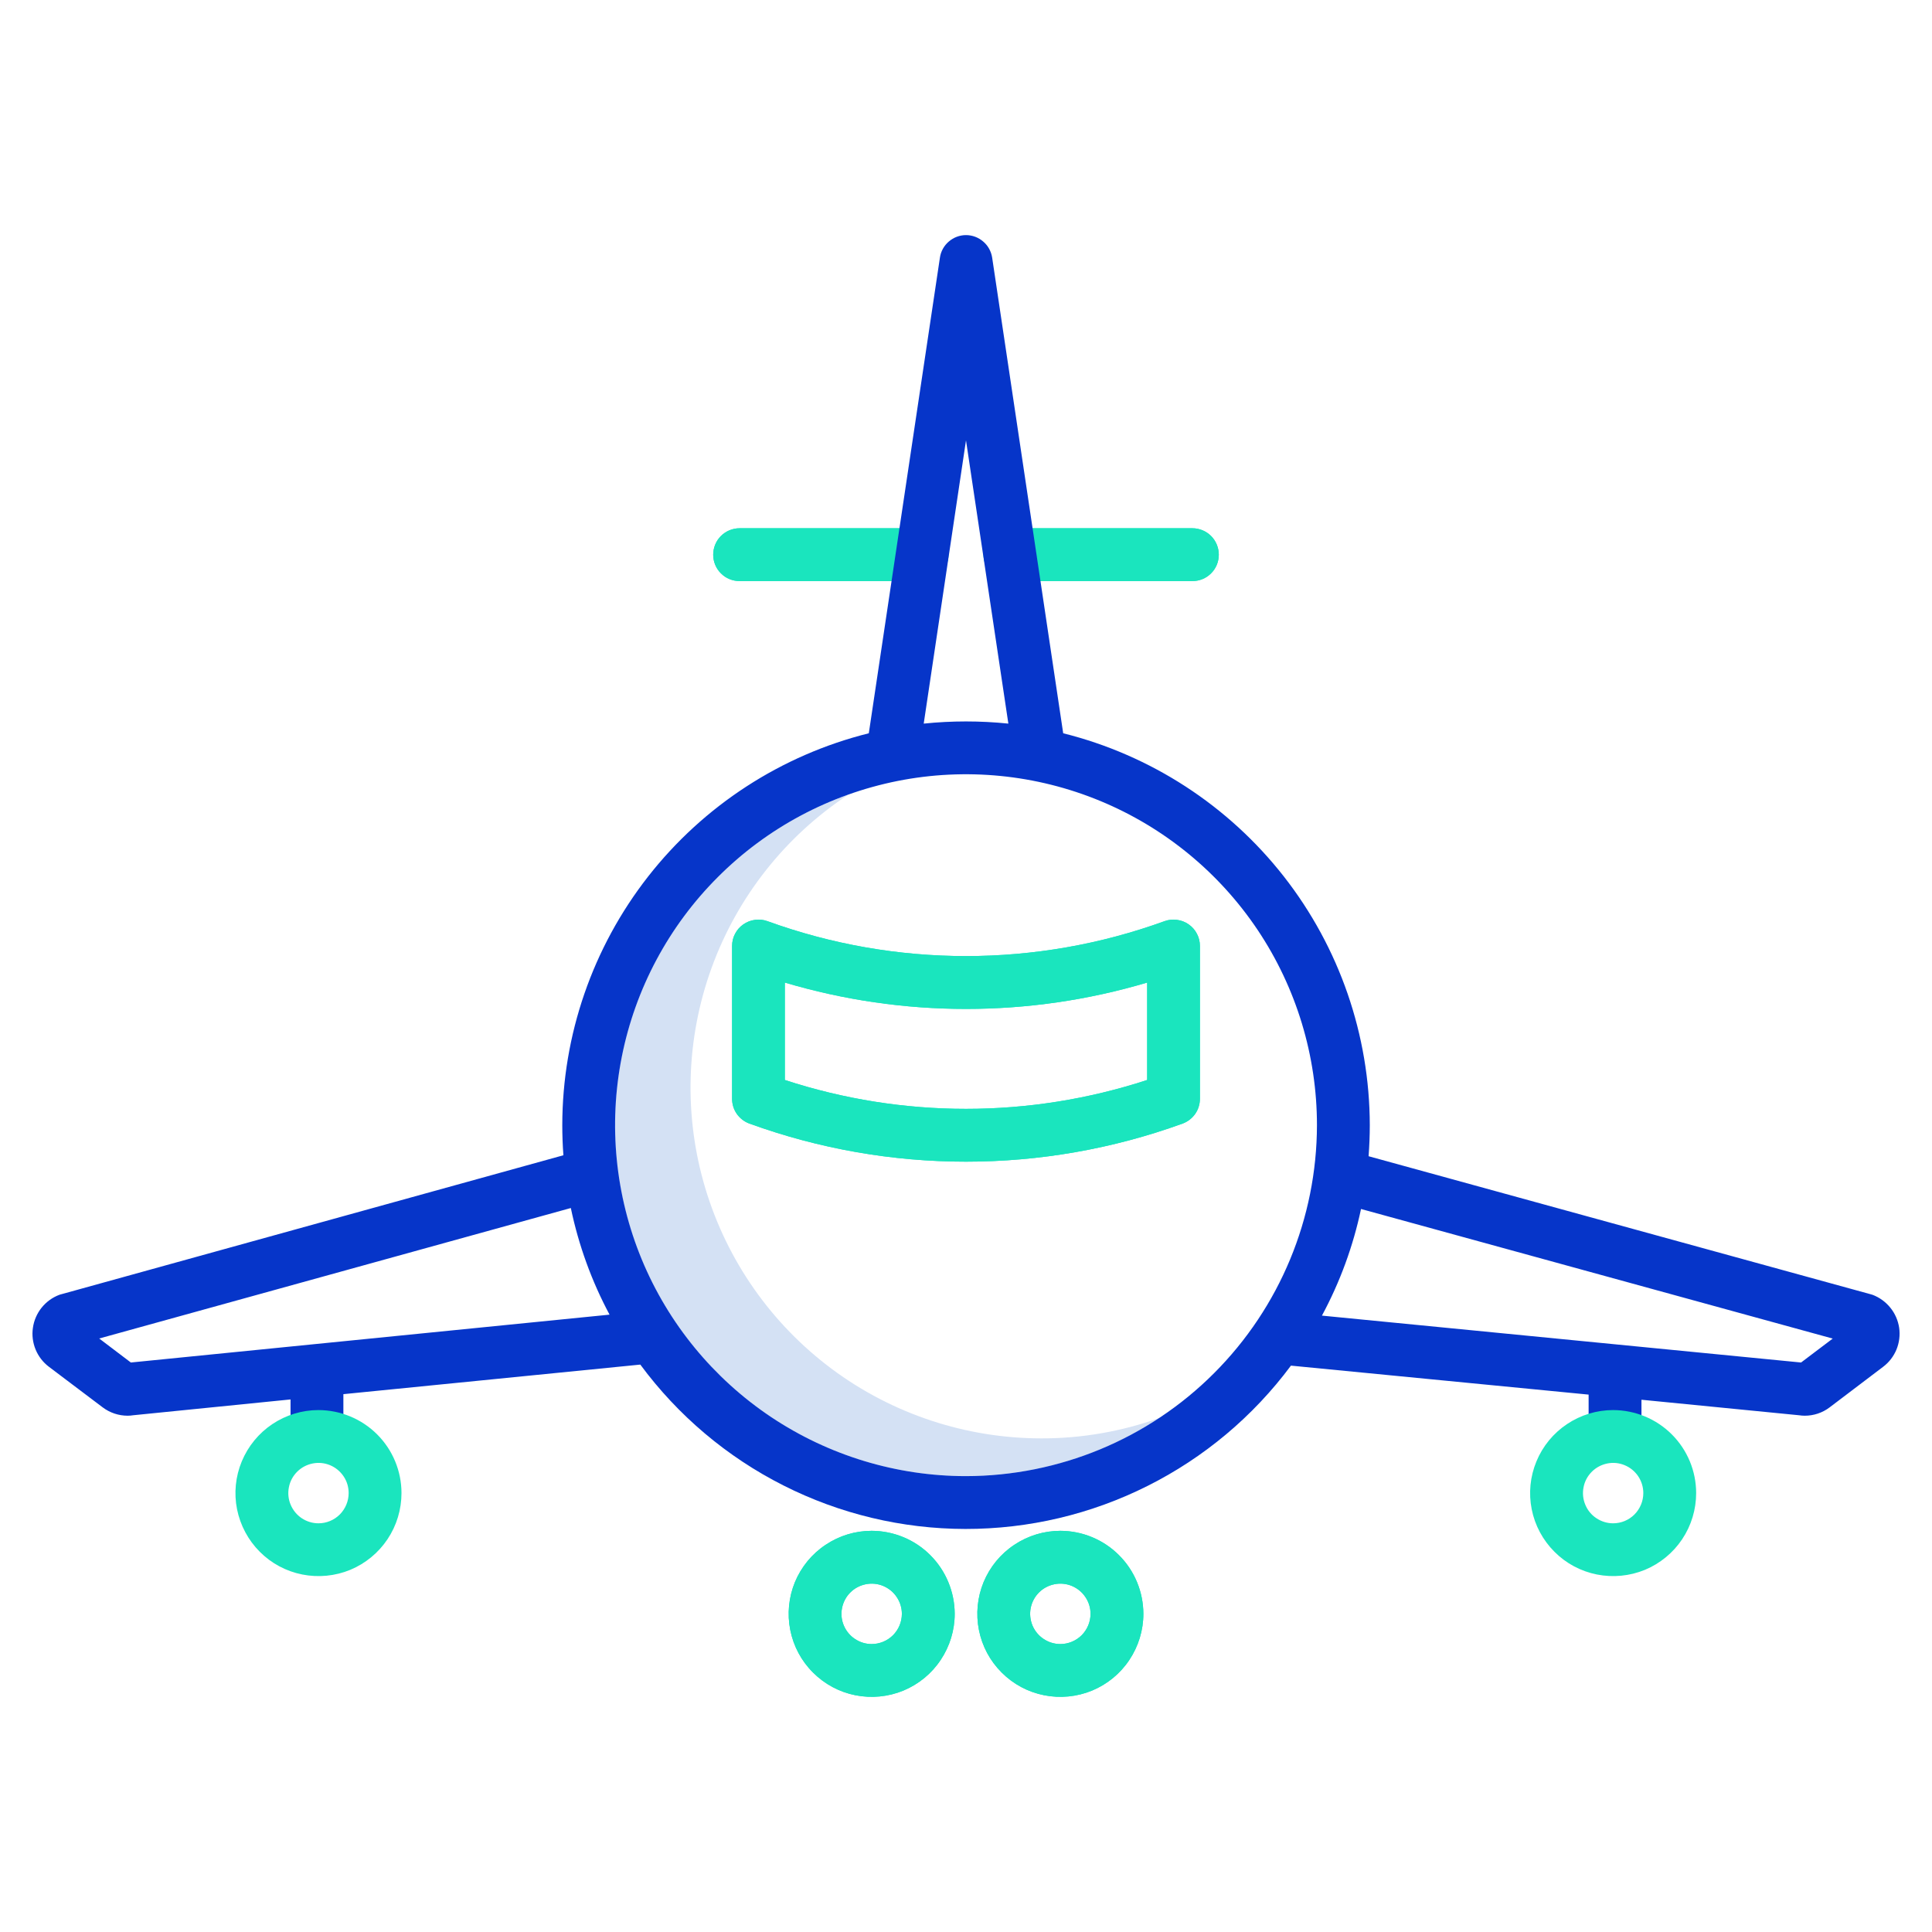
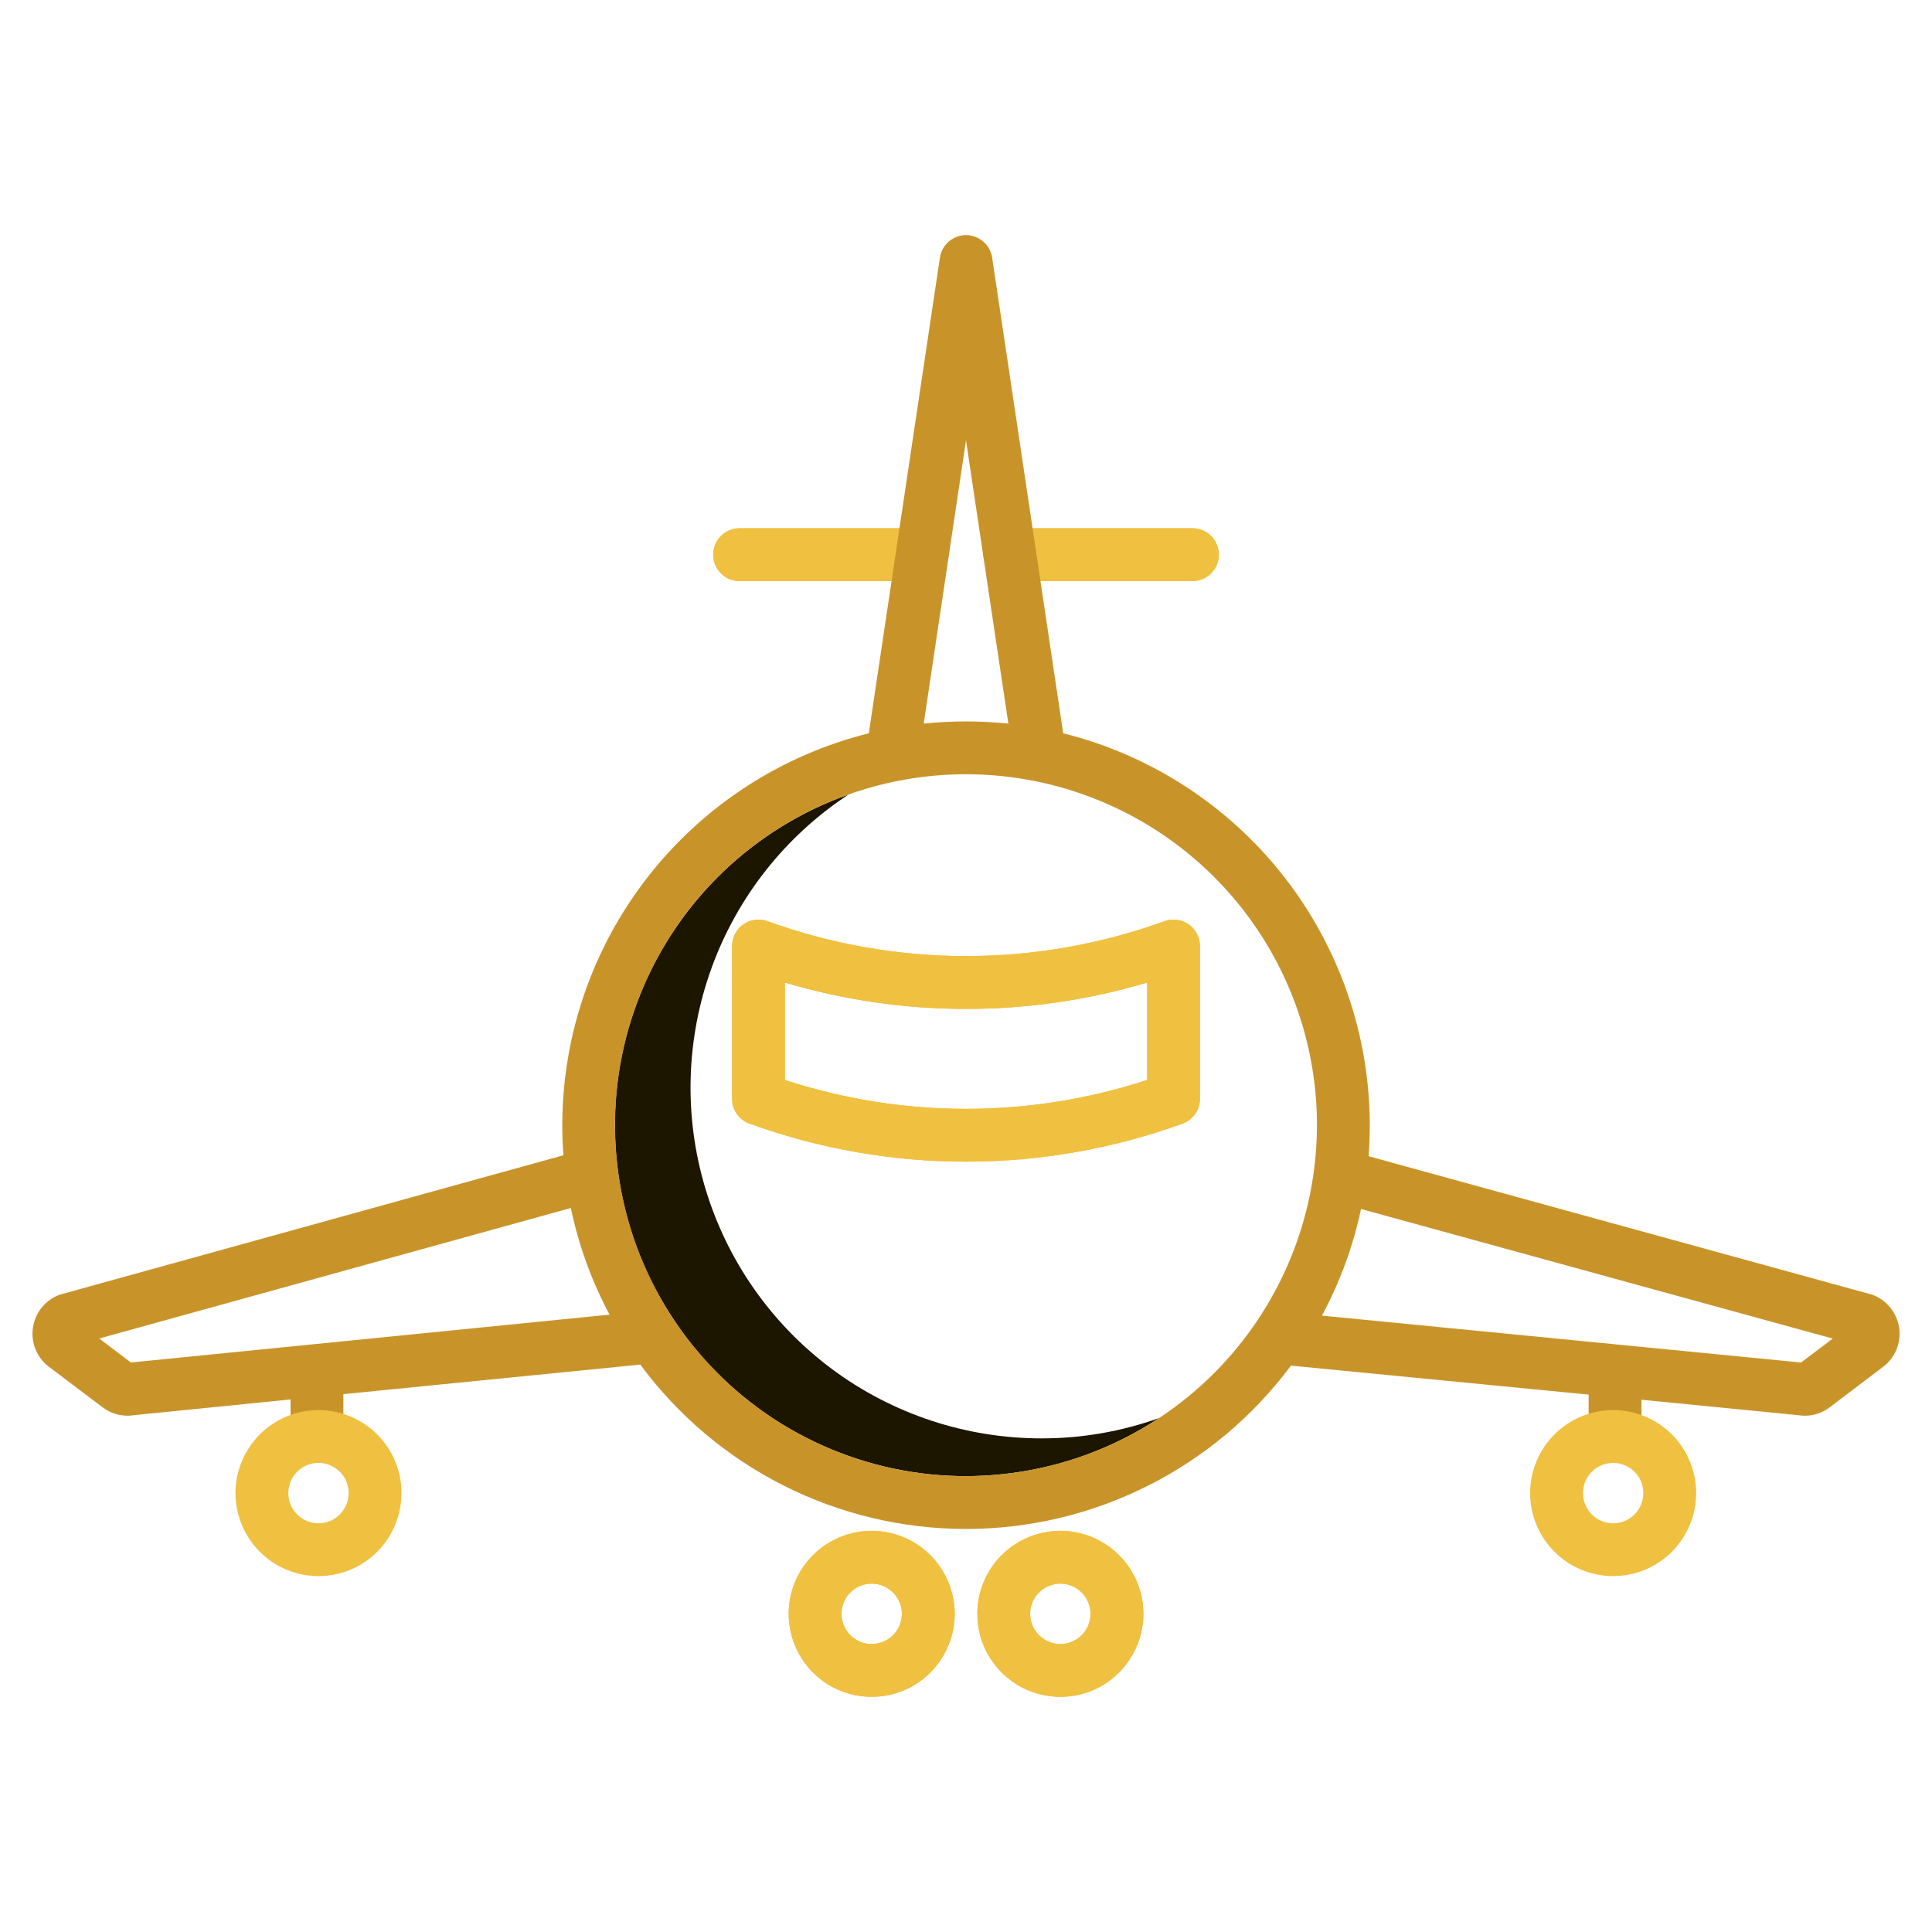
<svg xmlns="http://www.w3.org/2000/svg" width="26" height="26" viewBox="0 0 26 26" fill="none">
-   <path d="M14.016 19.357C13 19.357 12.011 19.03 11.196 18.424C10.381 17.817 9.784 16.965 9.492 15.992C9.2 15.019 9.23 13.978 9.577 13.023C9.924 12.068 10.57 11.251 11.418 10.693C10.788 10.916 10.213 11.271 9.73 11.733C9.248 12.195 8.869 12.755 8.619 13.374C8.368 13.994 8.252 14.66 8.279 15.328C8.305 15.995 8.472 16.65 8.77 17.248C9.068 17.846 9.49 18.375 10.007 18.798C10.524 19.221 11.126 19.529 11.771 19.703C12.416 19.877 13.091 19.911 13.751 19.804C14.411 19.698 15.04 19.452 15.598 19.084C15.09 19.265 14.555 19.358 14.016 19.357Z" fill="#D4E1F4" />
-   <path d="M15.997 12.44C15.95 12.407 15.896 12.386 15.839 12.379C15.783 12.371 15.725 12.377 15.671 12.397C13.946 13.023 12.054 13.023 10.329 12.397C10.275 12.377 10.217 12.371 10.161 12.379C10.104 12.386 10.05 12.407 10.003 12.44C9.956 12.473 9.918 12.516 9.892 12.567C9.865 12.617 9.852 12.674 9.852 12.731V14.787C9.852 14.86 9.874 14.931 9.916 14.991C9.958 15.05 10.017 15.096 10.086 15.121C11.968 15.804 14.032 15.804 15.914 15.121C15.983 15.096 16.042 15.05 16.084 14.991C16.126 14.931 16.148 14.86 16.148 14.787V12.731C16.148 12.674 16.135 12.617 16.108 12.567C16.082 12.516 16.044 12.473 15.997 12.44ZM15.438 14.534C13.854 15.052 12.146 15.052 10.562 14.534V13.223C12.153 13.696 13.847 13.696 15.438 13.223V14.534Z" fill="#1AE5BE" />
-   <path d="M16.047 7.109H13.592C13.498 7.109 13.407 7.147 13.34 7.213C13.274 7.28 13.236 7.371 13.236 7.465C13.236 7.559 13.274 7.65 13.34 7.716C13.407 7.783 13.498 7.82 13.592 7.82H16.047C16.141 7.82 16.232 7.783 16.298 7.716C16.365 7.65 16.402 7.559 16.402 7.465C16.402 7.371 16.365 7.28 16.298 7.213C16.232 7.147 16.141 7.109 16.047 7.109Z" fill="#1AE5BE" />
-   <path d="M12.409 7.82C12.503 7.82 12.594 7.783 12.66 7.716C12.727 7.65 12.764 7.559 12.764 7.465C12.764 7.371 12.727 7.28 12.66 7.213C12.594 7.147 12.503 7.109 12.409 7.109H9.953C9.859 7.109 9.768 7.147 9.702 7.213C9.635 7.28 9.598 7.371 9.598 7.465C9.598 7.559 9.635 7.65 9.702 7.716C9.768 7.783 9.859 7.82 9.953 7.82H12.409Z" fill="#1AE5BE" />
-   <path d="M11.73 20.601C11.509 20.601 11.293 20.667 11.11 20.79C10.926 20.912 10.783 21.087 10.698 21.291C10.614 21.495 10.592 21.72 10.635 21.936C10.678 22.153 10.784 22.352 10.941 22.508C11.097 22.665 11.296 22.771 11.512 22.814C11.729 22.857 11.954 22.835 12.158 22.751C12.362 22.666 12.537 22.523 12.659 22.339C12.782 22.155 12.848 21.939 12.848 21.718C12.847 21.422 12.729 21.138 12.52 20.929C12.311 20.719 12.027 20.602 11.73 20.601ZM11.73 22.125C11.65 22.125 11.572 22.101 11.505 22.056C11.438 22.012 11.386 21.948 11.355 21.874C11.324 21.8 11.316 21.718 11.332 21.639C11.348 21.56 11.386 21.488 11.443 21.431C11.5 21.374 11.572 21.336 11.651 21.32C11.73 21.304 11.812 21.312 11.886 21.343C11.96 21.374 12.024 21.426 12.068 21.493C12.113 21.559 12.137 21.638 12.137 21.718C12.137 21.826 12.094 21.929 12.018 22.006C11.941 22.082 11.838 22.125 11.73 22.125Z" fill="#1AE5BE" />
-   <path d="M14.27 20.601C14.049 20.601 13.833 20.667 13.649 20.79C13.465 20.912 13.322 21.087 13.237 21.291C13.153 21.495 13.131 21.72 13.174 21.936C13.217 22.153 13.323 22.352 13.48 22.508C13.636 22.665 13.835 22.771 14.052 22.814C14.268 22.857 14.493 22.835 14.697 22.751C14.901 22.666 15.076 22.523 15.198 22.339C15.321 22.155 15.387 21.939 15.387 21.718C15.386 21.422 15.269 21.138 15.059 20.929C14.85 20.719 14.566 20.602 14.27 20.601ZM14.27 22.125C14.189 22.125 14.111 22.101 14.044 22.056C13.977 22.012 13.925 21.948 13.894 21.874C13.864 21.8 13.855 21.718 13.871 21.639C13.887 21.56 13.925 21.488 13.982 21.431C14.039 21.374 14.111 21.336 14.19 21.32C14.269 21.304 14.351 21.312 14.425 21.343C14.499 21.374 14.563 21.426 14.607 21.493C14.652 21.559 14.676 21.638 14.676 21.718C14.676 21.826 14.633 21.929 14.557 22.006C14.48 22.082 14.377 22.125 14.27 22.125Z" fill="#1AE5BE" />
-   <path d="M15.997 12.44C15.95 12.407 15.896 12.386 15.839 12.379C15.783 12.371 15.725 12.377 15.671 12.397C13.946 13.023 12.054 13.023 10.329 12.397C10.275 12.377 10.217 12.371 10.161 12.379C10.104 12.386 10.05 12.407 10.003 12.44C9.956 12.473 9.918 12.516 9.892 12.567C9.865 12.617 9.852 12.674 9.852 12.731V14.787C9.852 14.86 9.874 14.931 9.916 14.991C9.958 15.05 10.017 15.096 10.086 15.121C11.968 15.804 14.032 15.804 15.914 15.121C15.983 15.096 16.042 15.05 16.084 14.991C16.126 14.931 16.148 14.86 16.148 14.787V12.731C16.148 12.674 16.135 12.617 16.108 12.567C16.082 12.516 16.044 12.473 15.997 12.44ZM15.438 14.534C13.854 15.052 12.146 15.052 10.562 14.534V13.223C12.153 13.696 13.847 13.696 15.438 13.223V14.534Z" fill="#1AE5BE" />
-   <path d="M16.047 7.109H13.592C13.498 7.109 13.407 7.147 13.34 7.213C13.274 7.28 13.236 7.371 13.236 7.465C13.236 7.559 13.274 7.65 13.34 7.716C13.407 7.783 13.498 7.82 13.592 7.82H16.047C16.141 7.82 16.232 7.783 16.298 7.716C16.365 7.65 16.402 7.559 16.402 7.465C16.402 7.371 16.365 7.28 16.298 7.213C16.232 7.147 16.141 7.109 16.047 7.109Z" fill="#1AE5BE" />
-   <path d="M12.409 7.82C12.503 7.82 12.594 7.783 12.66 7.716C12.727 7.65 12.764 7.559 12.764 7.465C12.764 7.371 12.727 7.28 12.66 7.213C12.594 7.147 12.503 7.109 12.409 7.109H9.953C9.859 7.109 9.768 7.147 9.702 7.213C9.635 7.28 9.598 7.371 9.598 7.465C9.598 7.559 9.635 7.65 9.702 7.716C9.768 7.783 9.859 7.82 9.953 7.82H12.409Z" fill="#1AE5BE" />
-   <path d="M11.73 20.601C11.509 20.601 11.293 20.667 11.11 20.79C10.926 20.912 10.783 21.087 10.698 21.291C10.614 21.495 10.592 21.72 10.635 21.936C10.678 22.153 10.784 22.352 10.941 22.508C11.097 22.665 11.296 22.771 11.512 22.814C11.729 22.857 11.954 22.835 12.158 22.751C12.362 22.666 12.537 22.523 12.659 22.339C12.782 22.155 12.848 21.939 12.848 21.718C12.847 21.422 12.729 21.138 12.52 20.929C12.311 20.719 12.027 20.602 11.73 20.601ZM11.73 22.125C11.65 22.125 11.572 22.101 11.505 22.056C11.438 22.012 11.386 21.948 11.355 21.874C11.324 21.8 11.316 21.718 11.332 21.639C11.348 21.56 11.386 21.488 11.443 21.431C11.5 21.374 11.572 21.336 11.651 21.32C11.73 21.304 11.812 21.312 11.886 21.343C11.96 21.374 12.024 21.426 12.068 21.493C12.113 21.559 12.137 21.638 12.137 21.718C12.137 21.826 12.094 21.929 12.018 22.006C11.941 22.082 11.838 22.125 11.73 22.125Z" fill="#1AE5BE" />
-   <path d="M14.27 20.601C14.049 20.601 13.833 20.667 13.649 20.79C13.465 20.912 13.322 21.087 13.237 21.291C13.153 21.495 13.131 21.72 13.174 21.936C13.217 22.153 13.323 22.352 13.48 22.508C13.636 22.665 13.835 22.771 14.052 22.814C14.268 22.857 14.493 22.835 14.697 22.751C14.901 22.666 15.076 22.523 15.198 22.339C15.321 22.155 15.387 21.939 15.387 21.718C15.386 21.422 15.269 21.138 15.059 20.929C14.85 20.719 14.566 20.602 14.27 20.601ZM14.27 22.125C14.189 22.125 14.111 22.101 14.044 22.056C13.977 22.012 13.925 21.948 13.894 21.874C13.864 21.8 13.855 21.718 13.871 21.639C13.887 21.56 13.925 21.488 13.982 21.431C14.039 21.374 14.111 21.336 14.19 21.32C14.269 21.304 14.351 21.312 14.425 21.343C14.499 21.374 14.563 21.426 14.607 21.493C14.652 21.559 14.676 21.638 14.676 21.718C14.676 21.826 14.633 21.929 14.557 22.006C14.48 22.082 14.377 22.125 14.27 22.125Z" fill="#1AE5BE" />
-   <path d="M25.2 17.425C25.189 17.422 25.179 17.419 25.169 17.416L18.418 15.56C18.428 15.422 18.434 15.283 18.434 15.142C18.432 13.929 18.025 12.751 17.278 11.796C16.53 10.84 15.485 10.162 14.308 9.868L13.352 3.467C13.339 3.383 13.297 3.306 13.232 3.251C13.168 3.195 13.085 3.164 13 3.164C12.915 3.164 12.833 3.195 12.768 3.251C12.704 3.306 12.661 3.383 12.649 3.467L11.692 9.868C10.515 10.162 9.47 10.84 8.722 11.796C7.975 12.751 7.568 13.929 7.567 15.142C7.567 15.278 7.572 15.413 7.582 15.547L0.83 17.416C0.819 17.418 0.809 17.422 0.799 17.425C0.705 17.46 0.623 17.52 0.56 17.598C0.498 17.676 0.457 17.769 0.443 17.868C0.428 17.967 0.441 18.068 0.479 18.161C0.517 18.253 0.579 18.334 0.659 18.394L1.381 18.939C1.479 19.013 1.597 19.052 1.718 19.052C1.743 19.052 1.767 19.05 1.791 19.046L3.91 18.833V19.449H4.621V18.762L8.617 18.364C9.123 19.049 9.782 19.606 10.542 19.99C11.301 20.374 12.14 20.575 12.992 20.576C13.843 20.577 14.682 20.379 15.443 19.997C16.204 19.616 16.865 19.061 17.373 18.378L21.379 18.768V19.449H22.09V18.837L24.212 19.046C24.237 19.05 24.262 19.052 24.288 19.052C24.408 19.052 24.526 19.013 24.622 18.94L25.342 18.394C25.422 18.334 25.484 18.253 25.522 18.161C25.56 18.068 25.572 17.967 25.558 17.868C25.543 17.769 25.502 17.675 25.439 17.598C25.376 17.52 25.293 17.46 25.2 17.425H25.2ZM13 5.926L13.57 9.738C13.191 9.699 12.809 9.699 12.431 9.738L13 5.926ZM1.761 18.336L1.335 18.013L7.682 16.257C7.787 16.758 7.962 17.241 8.203 17.692L1.761 18.336ZM13 19.865C12.066 19.865 11.153 19.588 10.376 19.069C9.6 18.55 8.994 17.812 8.637 16.95C8.28 16.087 8.186 15.137 8.368 14.221C8.55 13.305 9 12.463 9.661 11.803C10.321 11.142 11.163 10.693 12.079 10.51C12.995 10.328 13.944 10.422 14.807 10.779C15.67 11.136 16.408 11.742 16.927 12.518C17.446 13.295 17.723 14.208 17.723 15.142C17.721 16.394 17.223 17.595 16.338 18.48C15.453 19.366 14.252 19.863 13 19.865ZM24.238 18.336L17.79 17.705C18.033 17.254 18.21 16.771 18.316 16.27L24.664 18.014L24.238 18.336Z" fill="#0635C9" />
-   <path d="M4.286 18.976C4.065 18.976 3.849 19.042 3.665 19.165C3.482 19.287 3.339 19.462 3.254 19.666C3.169 19.87 3.147 20.095 3.19 20.311C3.234 20.528 3.34 20.727 3.496 20.883C3.652 21.04 3.851 21.146 4.068 21.189C4.285 21.232 4.51 21.21 4.714 21.126C4.918 21.041 5.092 20.898 5.215 20.714C5.338 20.53 5.403 20.314 5.403 20.093C5.403 19.797 5.285 19.513 5.076 19.304C4.866 19.094 4.582 18.977 4.286 18.976ZM4.286 20.5C4.206 20.5 4.127 20.476 4.06 20.431C3.994 20.387 3.942 20.323 3.911 20.249C3.88 20.175 3.872 20.093 3.888 20.014C3.903 19.935 3.942 19.863 3.999 19.806C4.056 19.749 4.128 19.711 4.207 19.695C4.286 19.679 4.367 19.687 4.442 19.718C4.516 19.749 4.579 19.801 4.624 19.868C4.669 19.934 4.692 20.013 4.692 20.093C4.692 20.201 4.649 20.304 4.573 20.381C4.497 20.457 4.394 20.5 4.286 20.5Z" fill="#1AE5BE" />
-   <path d="M21.709 18.976C21.488 18.976 21.272 19.042 21.088 19.165C20.905 19.287 20.761 19.462 20.677 19.666C20.592 19.87 20.57 20.095 20.613 20.311C20.656 20.528 20.763 20.727 20.919 20.883C21.075 21.04 21.274 21.146 21.491 21.189C21.708 21.232 21.932 21.21 22.137 21.126C22.341 21.041 22.515 20.898 22.638 20.714C22.761 20.53 22.826 20.314 22.826 20.093C22.826 19.797 22.708 19.513 22.499 19.304C22.289 19.094 22.005 18.977 21.709 18.976ZM21.709 20.5C21.629 20.5 21.55 20.476 21.483 20.431C21.416 20.387 21.364 20.323 21.334 20.249C21.303 20.175 21.295 20.093 21.311 20.014C21.326 19.935 21.365 19.863 21.422 19.806C21.479 19.749 21.551 19.711 21.63 19.695C21.709 19.679 21.79 19.687 21.864 19.718C21.939 19.749 22.002 19.801 22.047 19.868C22.091 19.934 22.115 20.013 22.115 20.093C22.115 20.201 22.072 20.304 21.996 20.381C21.92 20.457 21.817 20.5 21.709 20.5Z" fill="#1AE5BE" />
+   <path d="M14.016 19.357C13 19.357 12.011 19.03 11.196 18.424C10.381 17.817 9.784 16.965 9.492 15.992C9.2 15.019 9.23 13.978 9.577 13.023C9.924 12.068 10.57 11.251 11.418 10.693C10.788 10.916 10.213 11.271 9.73 11.733C9.248 12.195 8.869 12.755 8.619 13.374C8.368 13.994 8.252 14.66 8.279 15.328C8.305 15.995 8.472 16.65 8.77 17.248C9.068 17.846 9.49 18.375 10.007 18.798C10.524 19.221 11.126 19.529 11.771 19.703C12.416 19.877 13.091 19.911 13.751 19.804C14.411 19.698 15.04 19.452 15.598 19.084C15.09 19.265 14.555 19.358 14.016 19.357Z" fill="#1c1500" />
+   <path d="M15.997 12.44C15.95 12.407 15.896 12.386 15.839 12.379C15.783 12.371 15.725 12.377 15.671 12.397C13.946 13.023 12.054 13.023 10.329 12.397C10.275 12.377 10.217 12.371 10.161 12.379C10.104 12.386 10.05 12.407 10.003 12.44C9.956 12.473 9.918 12.516 9.892 12.567C9.865 12.617 9.852 12.674 9.852 12.731V14.787C9.852 14.86 9.874 14.931 9.916 14.991C9.958 15.05 10.017 15.096 10.086 15.121C11.968 15.804 14.032 15.804 15.914 15.121C15.983 15.096 16.042 15.05 16.084 14.991C16.126 14.931 16.148 14.86 16.148 14.787V12.731C16.148 12.674 16.135 12.617 16.108 12.567C16.082 12.516 16.044 12.473 15.997 12.44ZM15.438 14.534C13.854 15.052 12.146 15.052 10.562 14.534V13.223C12.153 13.696 13.847 13.696 15.438 13.223V14.534Z" fill="#f0c040" />
+   <path d="M16.047 7.109H13.592C13.498 7.109 13.407 7.147 13.34 7.213C13.274 7.28 13.236 7.371 13.236 7.465C13.236 7.559 13.274 7.65 13.34 7.716C13.407 7.783 13.498 7.82 13.592 7.82H16.047C16.141 7.82 16.232 7.783 16.298 7.716C16.365 7.65 16.402 7.559 16.402 7.465C16.402 7.371 16.365 7.28 16.298 7.213C16.232 7.147 16.141 7.109 16.047 7.109Z" fill="#f0c040" />
+   <path d="M12.409 7.82C12.503 7.82 12.594 7.783 12.66 7.716C12.727 7.65 12.764 7.559 12.764 7.465C12.764 7.371 12.727 7.28 12.66 7.213C12.594 7.147 12.503 7.109 12.409 7.109H9.953C9.859 7.109 9.768 7.147 9.702 7.213C9.635 7.28 9.598 7.371 9.598 7.465C9.598 7.559 9.635 7.65 9.702 7.716C9.768 7.783 9.859 7.82 9.953 7.82H12.409Z" fill="#f0c040" />
+   <path d="M11.73 20.601C11.509 20.601 11.293 20.667 11.11 20.79C10.926 20.912 10.783 21.087 10.698 21.291C10.614 21.495 10.592 21.72 10.635 21.936C10.678 22.153 10.784 22.352 10.941 22.508C11.097 22.665 11.296 22.771 11.512 22.814C11.729 22.857 11.954 22.835 12.158 22.751C12.362 22.666 12.537 22.523 12.659 22.339C12.782 22.155 12.848 21.939 12.848 21.718C12.847 21.422 12.729 21.138 12.52 20.929C12.311 20.719 12.027 20.602 11.73 20.601ZM11.73 22.125C11.65 22.125 11.572 22.101 11.505 22.056C11.438 22.012 11.386 21.948 11.355 21.874C11.324 21.8 11.316 21.718 11.332 21.639C11.348 21.56 11.386 21.488 11.443 21.431C11.5 21.374 11.572 21.336 11.651 21.32C11.73 21.304 11.812 21.312 11.886 21.343C11.96 21.374 12.024 21.426 12.068 21.493C12.113 21.559 12.137 21.638 12.137 21.718C12.137 21.826 12.094 21.929 12.018 22.006C11.941 22.082 11.838 22.125 11.73 22.125Z" fill="#f0c040" />
+   <path d="M14.27 20.601C14.049 20.601 13.833 20.667 13.649 20.79C13.465 20.912 13.322 21.087 13.237 21.291C13.153 21.495 13.131 21.72 13.174 21.936C13.217 22.153 13.323 22.352 13.48 22.508C13.636 22.665 13.835 22.771 14.052 22.814C14.268 22.857 14.493 22.835 14.697 22.751C14.901 22.666 15.076 22.523 15.198 22.339C15.321 22.155 15.387 21.939 15.387 21.718C15.386 21.422 15.269 21.138 15.059 20.929C14.85 20.719 14.566 20.602 14.27 20.601ZM14.27 22.125C14.189 22.125 14.111 22.101 14.044 22.056C13.977 22.012 13.925 21.948 13.894 21.874C13.864 21.8 13.855 21.718 13.871 21.639C13.887 21.56 13.925 21.488 13.982 21.431C14.039 21.374 14.111 21.336 14.19 21.32C14.269 21.304 14.351 21.312 14.425 21.343C14.499 21.374 14.563 21.426 14.607 21.493C14.652 21.559 14.676 21.638 14.676 21.718C14.676 21.826 14.633 21.929 14.557 22.006C14.48 22.082 14.377 22.125 14.27 22.125Z" fill="#f0c040" />
+   <path d="M15.997 12.44C15.95 12.407 15.896 12.386 15.839 12.379C15.783 12.371 15.725 12.377 15.671 12.397C13.946 13.023 12.054 13.023 10.329 12.397C10.275 12.377 10.217 12.371 10.161 12.379C10.104 12.386 10.05 12.407 10.003 12.44C9.956 12.473 9.918 12.516 9.892 12.567C9.865 12.617 9.852 12.674 9.852 12.731V14.787C9.852 14.86 9.874 14.931 9.916 14.991C9.958 15.05 10.017 15.096 10.086 15.121C11.968 15.804 14.032 15.804 15.914 15.121C15.983 15.096 16.042 15.05 16.084 14.991C16.126 14.931 16.148 14.86 16.148 14.787V12.731C16.148 12.674 16.135 12.617 16.108 12.567C16.082 12.516 16.044 12.473 15.997 12.44ZM15.438 14.534C13.854 15.052 12.146 15.052 10.562 14.534V13.223C12.153 13.696 13.847 13.696 15.438 13.223V14.534Z" fill="#f0c040" />
+   <path d="M16.047 7.109H13.592C13.498 7.109 13.407 7.147 13.34 7.213C13.274 7.28 13.236 7.371 13.236 7.465C13.236 7.559 13.274 7.65 13.34 7.716C13.407 7.783 13.498 7.82 13.592 7.82H16.047C16.141 7.82 16.232 7.783 16.298 7.716C16.365 7.65 16.402 7.559 16.402 7.465C16.402 7.371 16.365 7.28 16.298 7.213C16.232 7.147 16.141 7.109 16.047 7.109Z" fill="#f0c040" />
+   <path d="M12.409 7.82C12.503 7.82 12.594 7.783 12.66 7.716C12.727 7.65 12.764 7.559 12.764 7.465C12.764 7.371 12.727 7.28 12.66 7.213C12.594 7.147 12.503 7.109 12.409 7.109H9.953C9.859 7.109 9.768 7.147 9.702 7.213C9.635 7.28 9.598 7.371 9.598 7.465C9.598 7.559 9.635 7.65 9.702 7.716C9.768 7.783 9.859 7.82 9.953 7.82H12.409Z" fill="#f0c040" />
+   <path d="M11.73 20.601C11.509 20.601 11.293 20.667 11.11 20.79C10.926 20.912 10.783 21.087 10.698 21.291C10.614 21.495 10.592 21.72 10.635 21.936C10.678 22.153 10.784 22.352 10.941 22.508C11.097 22.665 11.296 22.771 11.512 22.814C11.729 22.857 11.954 22.835 12.158 22.751C12.362 22.666 12.537 22.523 12.659 22.339C12.782 22.155 12.848 21.939 12.848 21.718C12.847 21.422 12.729 21.138 12.52 20.929C12.311 20.719 12.027 20.602 11.73 20.601ZM11.73 22.125C11.65 22.125 11.572 22.101 11.505 22.056C11.438 22.012 11.386 21.948 11.355 21.874C11.324 21.8 11.316 21.718 11.332 21.639C11.348 21.56 11.386 21.488 11.443 21.431C11.5 21.374 11.572 21.336 11.651 21.32C11.73 21.304 11.812 21.312 11.886 21.343C11.96 21.374 12.024 21.426 12.068 21.493C12.113 21.559 12.137 21.638 12.137 21.718C12.137 21.826 12.094 21.929 12.018 22.006C11.941 22.082 11.838 22.125 11.73 22.125Z" fill="#f0c040" />
+   <path d="M14.27 20.601C14.049 20.601 13.833 20.667 13.649 20.79C13.465 20.912 13.322 21.087 13.237 21.291C13.153 21.495 13.131 21.72 13.174 21.936C13.217 22.153 13.323 22.352 13.48 22.508C13.636 22.665 13.835 22.771 14.052 22.814C14.268 22.857 14.493 22.835 14.697 22.751C14.901 22.666 15.076 22.523 15.198 22.339C15.321 22.155 15.387 21.939 15.387 21.718C15.386 21.422 15.269 21.138 15.059 20.929C14.85 20.719 14.566 20.602 14.27 20.601ZM14.27 22.125C14.189 22.125 14.111 22.101 14.044 22.056C13.977 22.012 13.925 21.948 13.894 21.874C13.864 21.8 13.855 21.718 13.871 21.639C13.887 21.56 13.925 21.488 13.982 21.431C14.039 21.374 14.111 21.336 14.19 21.32C14.269 21.304 14.351 21.312 14.425 21.343C14.499 21.374 14.563 21.426 14.607 21.493C14.652 21.559 14.676 21.638 14.676 21.718C14.676 21.826 14.633 21.929 14.557 22.006C14.48 22.082 14.377 22.125 14.27 22.125Z" fill="#f0c040" />
+   <path d="M25.2 17.425C25.189 17.422 25.179 17.419 25.169 17.416L18.418 15.56C18.428 15.422 18.434 15.283 18.434 15.142C18.432 13.929 18.025 12.751 17.278 11.796C16.53 10.84 15.485 10.162 14.308 9.868L13.352 3.467C13.339 3.383 13.297 3.306 13.232 3.251C13.168 3.195 13.085 3.164 13 3.164C12.915 3.164 12.833 3.195 12.768 3.251C12.704 3.306 12.661 3.383 12.649 3.467L11.692 9.868C10.515 10.162 9.47 10.84 8.722 11.796C7.975 12.751 7.568 13.929 7.567 15.142C7.567 15.278 7.572 15.413 7.582 15.547L0.83 17.416C0.819 17.418 0.809 17.422 0.799 17.425C0.705 17.46 0.623 17.52 0.56 17.598C0.498 17.676 0.457 17.769 0.443 17.868C0.428 17.967 0.441 18.068 0.479 18.161C0.517 18.253 0.579 18.334 0.659 18.394L1.381 18.939C1.479 19.013 1.597 19.052 1.718 19.052C1.743 19.052 1.767 19.05 1.791 19.046L3.91 18.833V19.449H4.621V18.762L8.617 18.364C9.123 19.049 9.782 19.606 10.542 19.99C11.301 20.374 12.14 20.575 12.992 20.576C13.843 20.577 14.682 20.379 15.443 19.997C16.204 19.616 16.865 19.061 17.373 18.378L21.379 18.768V19.449H22.09V18.837L24.212 19.046C24.237 19.05 24.262 19.052 24.288 19.052C24.408 19.052 24.526 19.013 24.622 18.94L25.342 18.394C25.422 18.334 25.484 18.253 25.522 18.161C25.56 18.068 25.572 17.967 25.558 17.868C25.543 17.769 25.502 17.675 25.439 17.598C25.376 17.52 25.293 17.46 25.2 17.425H25.2ZM13 5.926L13.57 9.738C13.191 9.699 12.809 9.699 12.431 9.738L13 5.926ZM1.761 18.336L1.335 18.013L7.682 16.257C7.787 16.758 7.962 17.241 8.203 17.692L1.761 18.336ZM13 19.865C12.066 19.865 11.153 19.588 10.376 19.069C9.6 18.55 8.994 17.812 8.637 16.95C8.28 16.087 8.186 15.137 8.368 14.221C8.55 13.305 9 12.463 9.661 11.803C10.321 11.142 11.163 10.693 12.079 10.51C12.995 10.328 13.944 10.422 14.807 10.779C15.67 11.136 16.408 11.742 16.927 12.518C17.446 13.295 17.723 14.208 17.723 15.142C17.721 16.394 17.223 17.595 16.338 18.48C15.453 19.366 14.252 19.863 13 19.865ZM24.238 18.336L17.79 17.705C18.033 17.254 18.21 16.771 18.316 16.27L24.664 18.014L24.238 18.336Z" fill="#c8942a" />
+   <path d="M4.286 18.976C4.065 18.976 3.849 19.042 3.665 19.165C3.482 19.287 3.339 19.462 3.254 19.666C3.169 19.87 3.147 20.095 3.19 20.311C3.234 20.528 3.34 20.727 3.496 20.883C3.652 21.04 3.851 21.146 4.068 21.189C4.285 21.232 4.51 21.21 4.714 21.126C4.918 21.041 5.092 20.898 5.215 20.714C5.338 20.53 5.403 20.314 5.403 20.093C5.403 19.797 5.285 19.513 5.076 19.304C4.866 19.094 4.582 18.977 4.286 18.976ZM4.286 20.5C4.206 20.5 4.127 20.476 4.06 20.431C3.994 20.387 3.942 20.323 3.911 20.249C3.88 20.175 3.872 20.093 3.888 20.014C3.903 19.935 3.942 19.863 3.999 19.806C4.056 19.749 4.128 19.711 4.207 19.695C4.286 19.679 4.367 19.687 4.442 19.718C4.516 19.749 4.579 19.801 4.624 19.868C4.669 19.934 4.692 20.013 4.692 20.093C4.692 20.201 4.649 20.304 4.573 20.381C4.497 20.457 4.394 20.5 4.286 20.5Z" fill="#f0c040" />
+   <path d="M21.709 18.976C21.488 18.976 21.272 19.042 21.088 19.165C20.905 19.287 20.761 19.462 20.677 19.666C20.592 19.87 20.57 20.095 20.613 20.311C20.656 20.528 20.763 20.727 20.919 20.883C21.075 21.04 21.274 21.146 21.491 21.189C21.708 21.232 21.932 21.21 22.137 21.126C22.341 21.041 22.515 20.898 22.638 20.714C22.761 20.53 22.826 20.314 22.826 20.093C22.826 19.797 22.708 19.513 22.499 19.304C22.289 19.094 22.005 18.977 21.709 18.976ZM21.709 20.5C21.629 20.5 21.55 20.476 21.483 20.431C21.416 20.387 21.364 20.323 21.334 20.249C21.303 20.175 21.295 20.093 21.311 20.014C21.326 19.935 21.365 19.863 21.422 19.806C21.479 19.749 21.551 19.711 21.63 19.695C21.709 19.679 21.79 19.687 21.864 19.718C21.939 19.749 22.002 19.801 22.047 19.868C22.091 19.934 22.115 20.013 22.115 20.093C22.115 20.201 22.072 20.304 21.996 20.381C21.92 20.457 21.817 20.5 21.709 20.5Z" fill="#f0c040" />
</svg>
